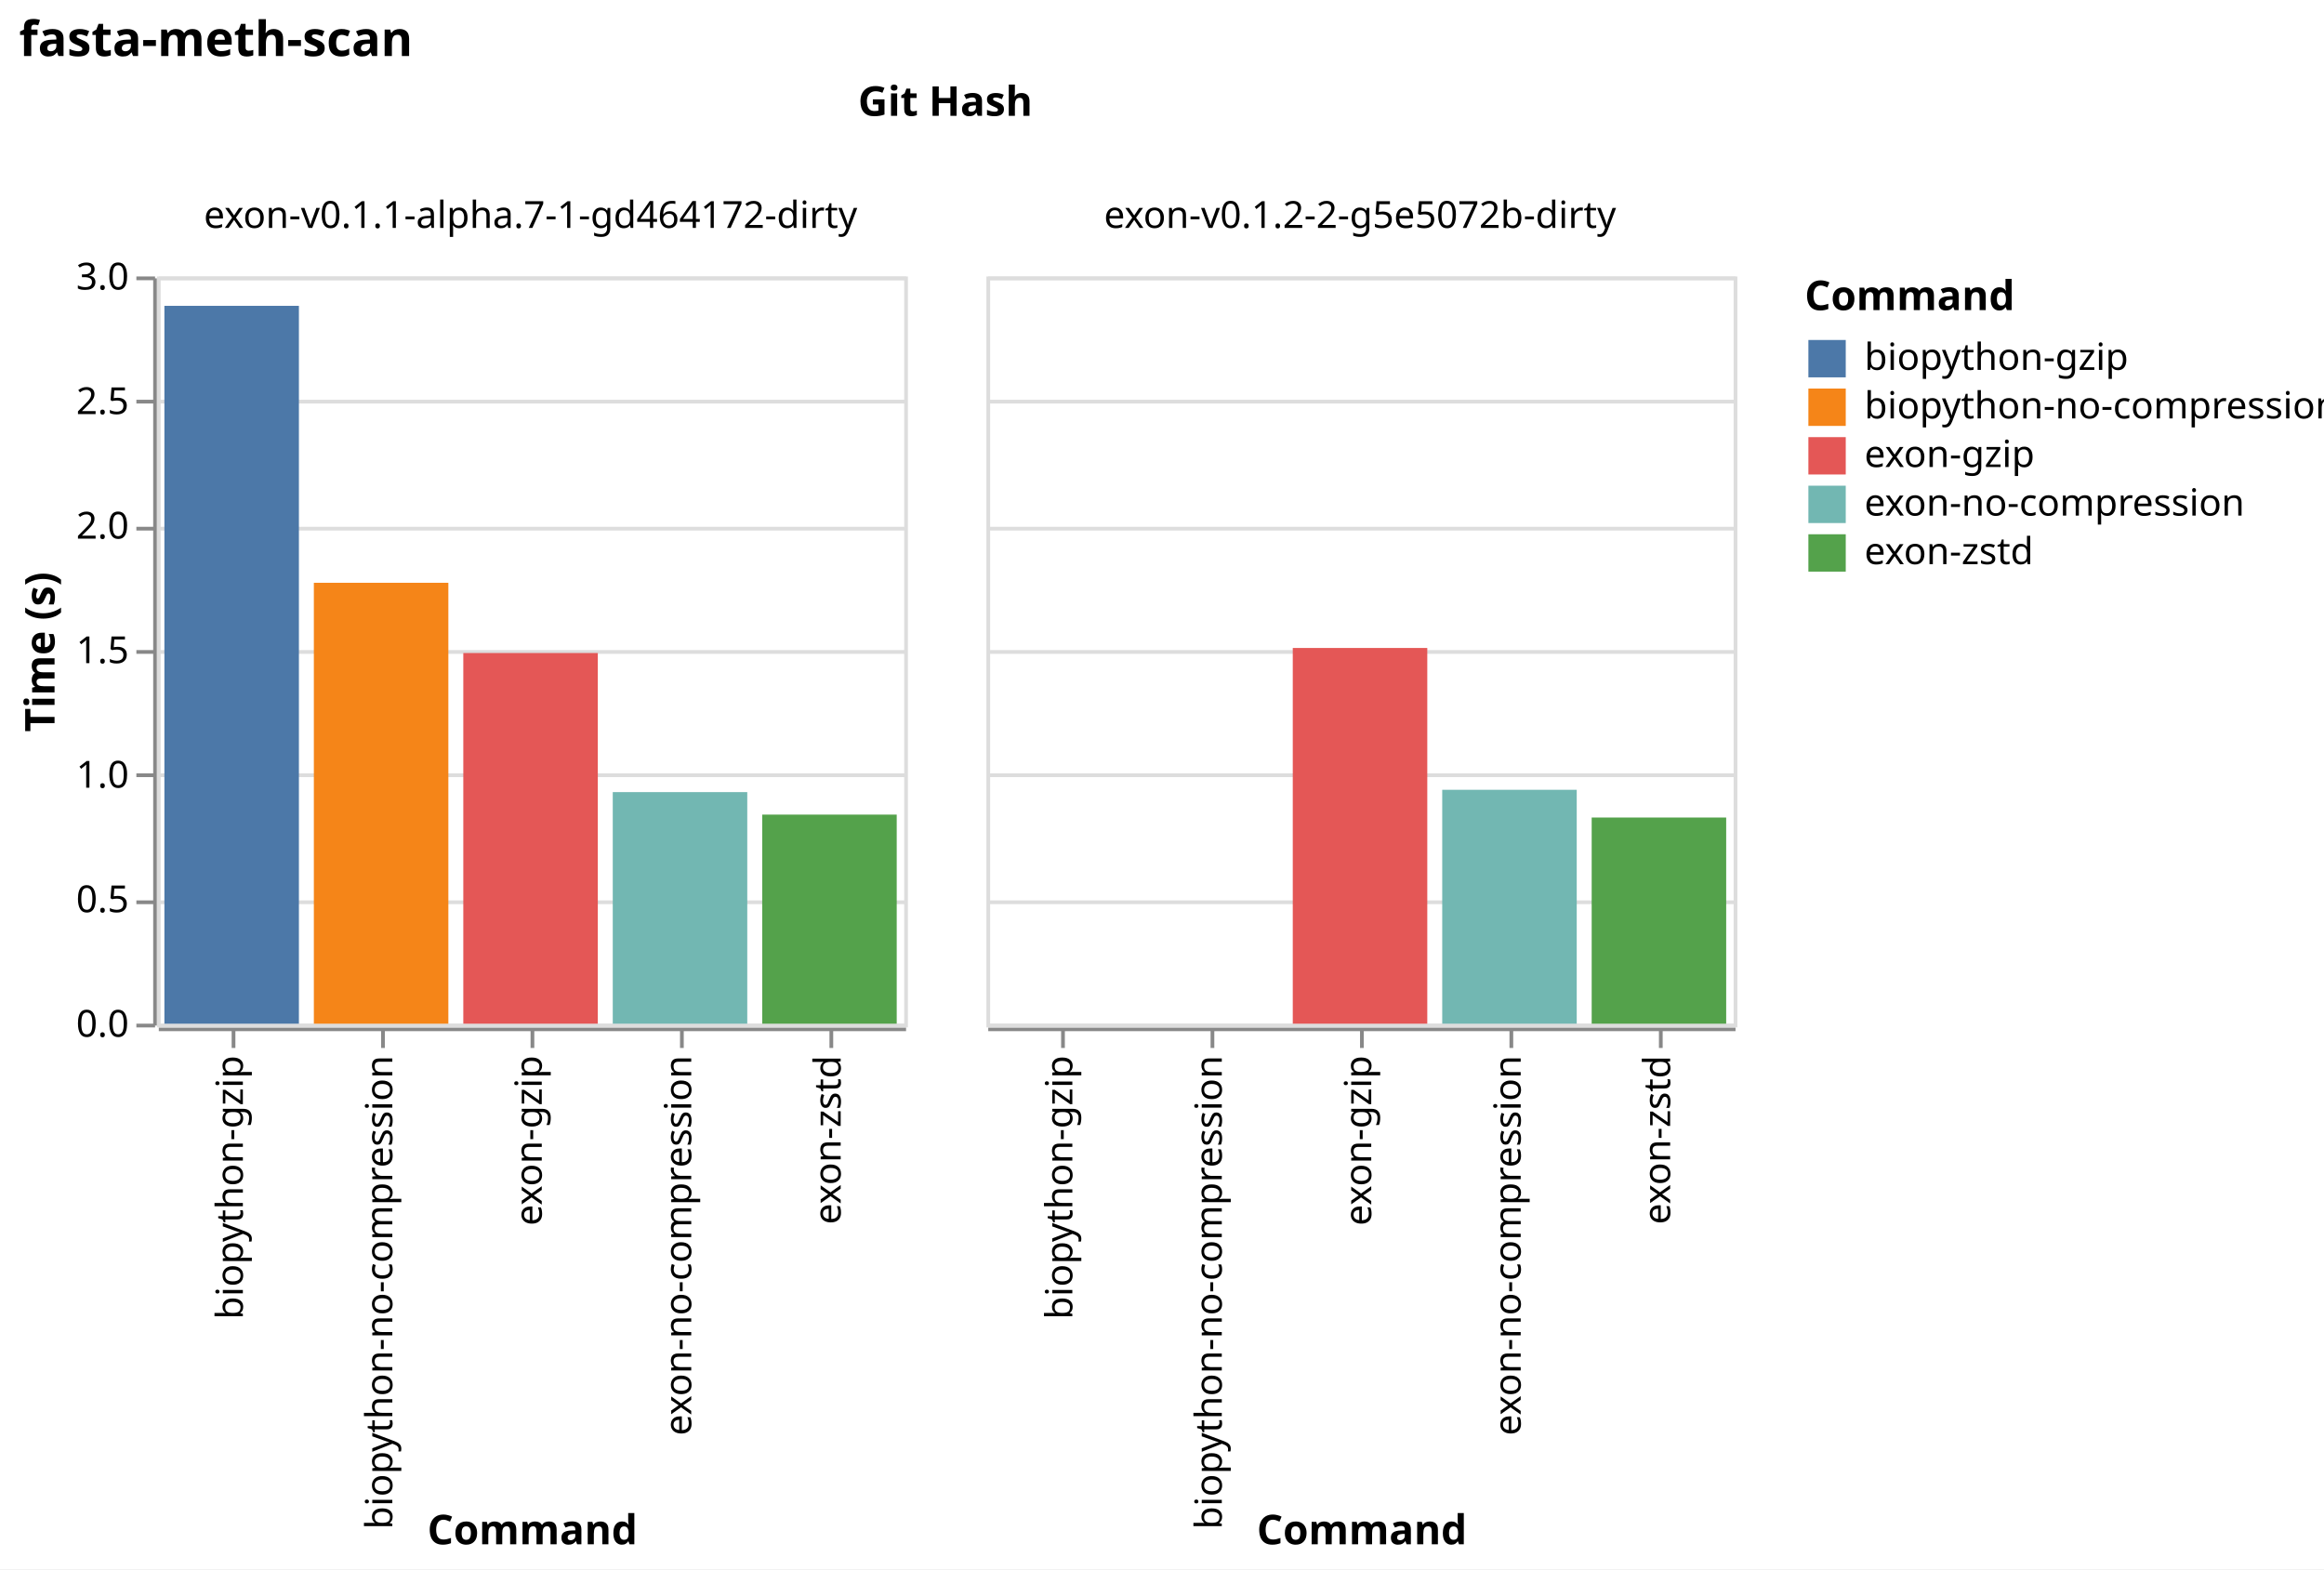
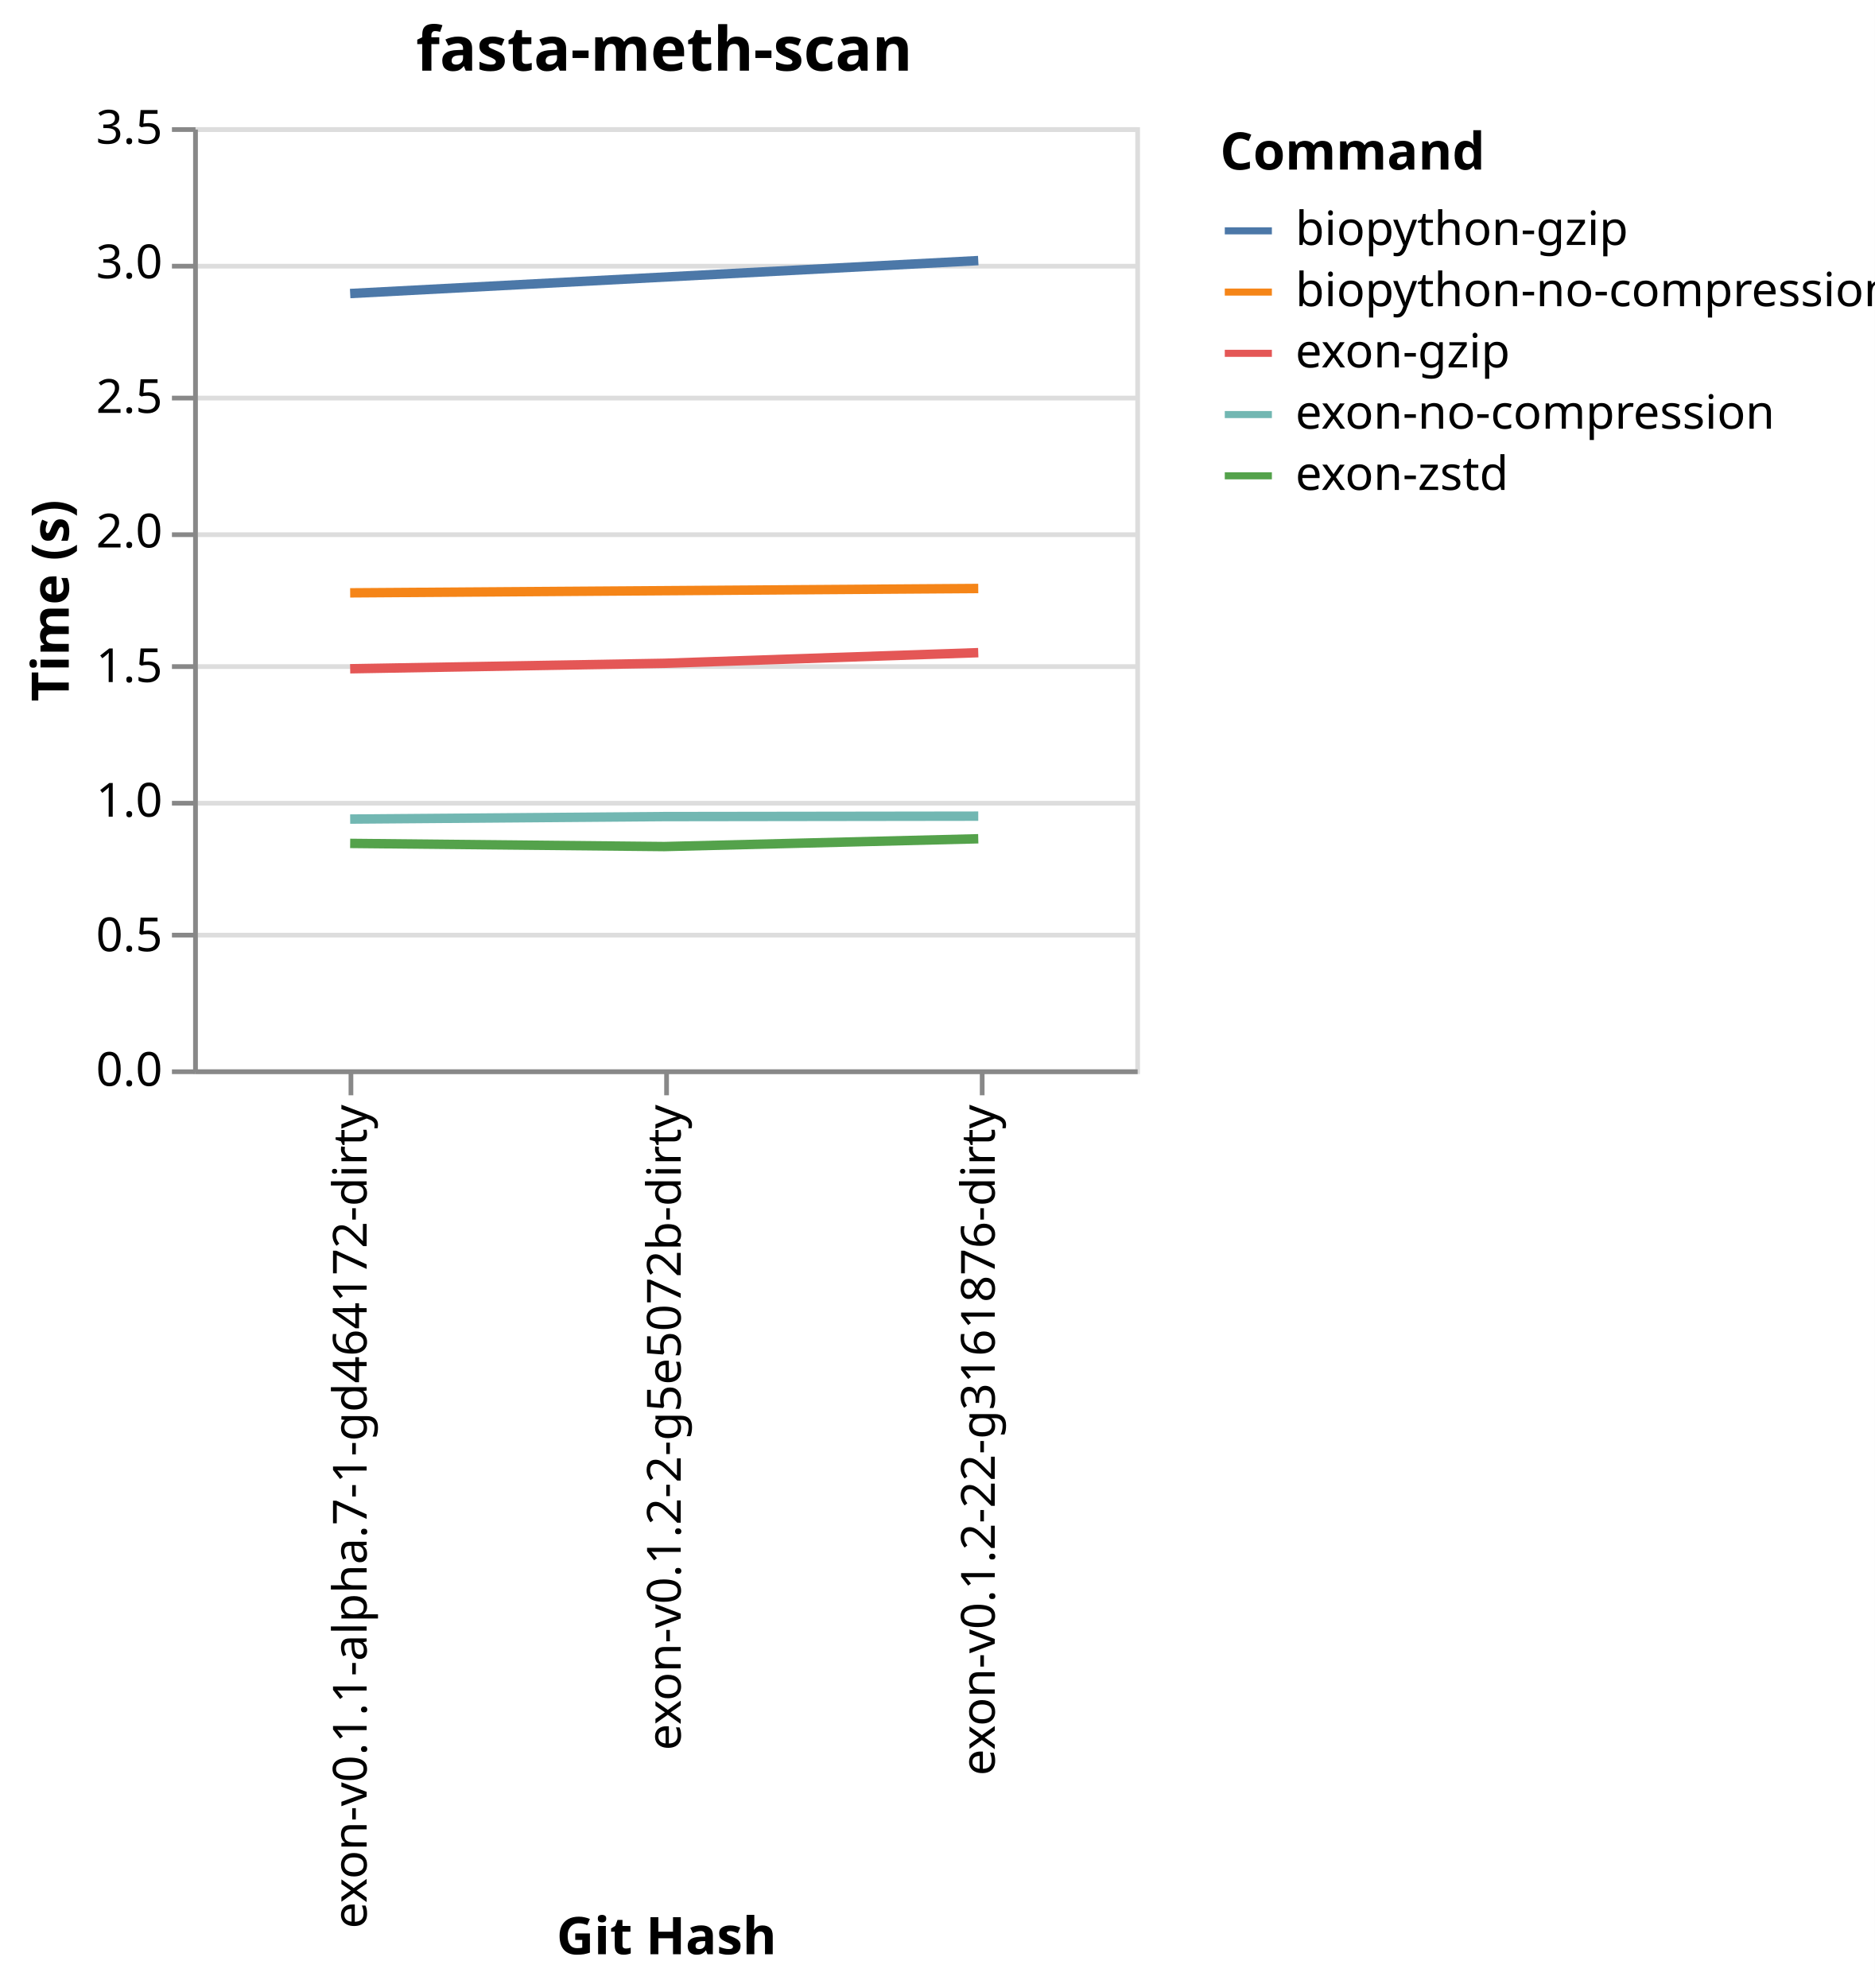
- <svg xmlns="http://www.w3.org/2000/svg" version="1.1" class="marks" width="622" height="420" viewBox="0 0 622 420">
-   <rect width="622" height="420" fill="white" />
-   <g fill="none" stroke-miterlimit="10" transform="translate(42,74)">
+ <svg xmlns="http://www.w3.org/2000/svg" version="1.1" class="marks" width="398" height="422" viewBox="0 0 398 422">
+   <rect width="398" height="422" fill="white" />
+   <g fill="none" stroke-miterlimit="10" transform="translate(41,27)">
    <g class="mark-group role-frame root" role="graphics-object" aria-roledescription="group mark container">
      <g transform="translate(0,0)">
-         <path class="background" aria-hidden="true" d="M0,0h0v0h0Z" />
+         <path class="background" aria-hidden="true" d="M0.5,0.5h200v200h-200Z" stroke="#ddd" />
        <g>
-           <g class="mark-group role-column-title column-title" role="graphics-object" aria-roledescription="group mark container">
-             <g transform="translate(211,-31)">
-               <path class="background" aria-hidden="true" d="M0,0h0v0h0Z" />
-               <g>
-                 <g class="mark-group role-title">
-                   <g transform="translate(0,-21)">
-                     <path class="background" aria-hidden="true" d="M0,0h0v0h0Z" pointer-events="none" />
-                     <g>
-                       <g class="mark-text role-title-text" role="graphics-symbol" aria-roledescription="title" aria-label="Title text 'Git Hash'" pointer-events="none">
-                         <text text-anchor="middle" transform="translate(0,9)" font-family="sans-serif" font-size="11px" font-weight="bold" fill="#000" opacity="1">Git Hash</text>
-                       </g>
-                     </g>
-                     <path class="foreground" aria-hidden="true" d="" pointer-events="none" display="none" />
-                   </g>
-                 </g>
-               </g>
-               <path class="foreground" aria-hidden="true" d="" display="none" />
-             </g>
-           </g>
-           <g class="mark-group role-row-header row_header" role="graphics-object" aria-roledescription="group mark container">
-             <g transform="translate(-1,0)">
-               <path class="background" aria-hidden="true" d="M0,0h0v200h0Z" />
-               <g>
-                 <g class="mark-group role-axis" role="graphics-symbol" aria-roledescription="axis" aria-label="Y-axis titled 'Time (s)' for a linear scale with values from 0.0 to 3.0">
-                   <g transform="translate(0.5,0.5)">
-                     <path class="background" aria-hidden="true" d="M0,0h0v0h0Z" pointer-events="none" />
-                     <g>
-                       <g class="mark-rule role-axis-tick" pointer-events="none">
-                         <line transform="translate(0,200)" x2="-5" y2="0" stroke="#888" stroke-width="1" opacity="1" />
-                         <line transform="translate(0,167)" x2="-5" y2="0" stroke="#888" stroke-width="1" opacity="1" />
-                         <line transform="translate(0,133)" x2="-5" y2="0" stroke="#888" stroke-width="1" opacity="1" />
-                         <line transform="translate(0,100)" x2="-5" y2="0" stroke="#888" stroke-width="1" opacity="1" />
-                         <line transform="translate(0,67)" x2="-5" y2="0" stroke="#888" stroke-width="1" opacity="1" />
-                         <line transform="translate(0,33)" x2="-5" y2="0" stroke="#888" stroke-width="1" opacity="1" />
-                         <line transform="translate(0,0)" x2="-5" y2="0" stroke="#888" stroke-width="1" opacity="1" />
-                       </g>
-                       <g class="mark-text role-axis-label" pointer-events="none">
-                         <text text-anchor="end" transform="translate(-7,203)" font-family="sans-serif" font-size="10px" fill="#000" opacity="1">0.0</text>
-                         <text text-anchor="end" transform="translate(-7,169.6667)" font-family="sans-serif" font-size="10px" fill="#000" opacity="1">0.5</text>
-                         <text text-anchor="end" transform="translate(-7,136.3333)" font-family="sans-serif" font-size="10px" fill="#000" opacity="1">1.0</text>
-                         <text text-anchor="end" transform="translate(-7,103)" font-family="sans-serif" font-size="10px" fill="#000" opacity="1">1.5</text>
-                         <text text-anchor="end" transform="translate(-7,69.66667)" font-family="sans-serif" font-size="10px" fill="#000" opacity="1">2.0</text>
-                         <text text-anchor="end" transform="translate(-7,36.33333)" font-family="sans-serif" font-size="10px" fill="#000" opacity="1">2.5</text>
-                         <text text-anchor="end" transform="translate(-7,3)" font-family="sans-serif" font-size="10px" fill="#000" opacity="1">3.0</text>
-                       </g>
-                       <g class="mark-rule role-axis-domain" pointer-events="none">
-                         <line transform="translate(0,200)" x2="0" y2="-200" stroke="#888" stroke-width="1" opacity="1" />
-                       </g>
-                       <g class="mark-text role-axis-title" pointer-events="none">
-                         <text text-anchor="middle" transform="translate(-24.90137,100) rotate(-90) translate(0,-2)" font-family="sans-serif" font-size="11px" font-weight="bold" fill="#000" opacity="1">Time (s)</text>
-                       </g>
-                     </g>
-                     <path class="foreground" aria-hidden="true" d="" pointer-events="none" display="none" />
-                   </g>
-                 </g>
-               </g>
-               <path class="foreground" aria-hidden="true" d="" display="none" />
-             </g>
-           </g>
-           <g class="mark-group role-column-header column_header" role="graphics-object" aria-roledescription="group mark container">
-             <g transform="translate(0,-1)">
-               <path class="background" aria-hidden="true" d="M0,0h200v0h-200Z" />
-               <g>
-                 <g class="mark-group role-title">
-                   <g transform="translate(100,-20)">
-                     <path class="background" aria-hidden="true" d="M0,0h0v0h0Z" pointer-events="none" />
-                     <g>
-                       <g class="mark-text role-title-text" role="graphics-symbol" aria-roledescription="title" aria-label="Title text 'exon-v0.1.1-alpha.7-1-gd464172-dirty'" pointer-events="none">
-                         <text text-anchor="middle" transform="translate(0,8)" font-family="sans-serif" font-size="10px" fill="#000" opacity="1">exon-v0.1.1-alpha.7-1-gd464172-dirty</text>
-                       </g>
-                     </g>
-                     <path class="foreground" aria-hidden="true" d="" pointer-events="none" display="none" />
-                   </g>
-                 </g>
-               </g>
-               <path class="foreground" aria-hidden="true" d="" display="none" />
-             </g>
-             <g transform="translate(222,-1)">
-               <path class="background" aria-hidden="true" d="M0,0h200v0h-200Z" />
-               <g>
-                 <g class="mark-group role-title">
-                   <g transform="translate(100,-20)">
-                     <path class="background" aria-hidden="true" d="M0,0h0v0h0Z" pointer-events="none" />
-                     <g>
-                       <g class="mark-text role-title-text" role="graphics-symbol" aria-roledescription="title" aria-label="Title text 'exon-v0.1.2-2-g5e5072b-dirty'" pointer-events="none">
-                         <text text-anchor="middle" transform="translate(0,8)" font-family="sans-serif" font-size="10px" fill="#000" opacity="1">exon-v0.1.2-2-g5e5072b-dirty</text>
-                       </g>
-                     </g>
-                     <path class="foreground" aria-hidden="true" d="" pointer-events="none" display="none" />
-                   </g>
-                 </g>
-               </g>
-               <path class="foreground" aria-hidden="true" d="" display="none" />
-             </g>
-           </g>
-           <g class="mark-group role-column-footer column_footer" role="graphics-object" aria-roledescription="group mark container">
-             <g transform="translate(0,201)">
-               <path class="background" aria-hidden="true" d="M0,0h200v0h-200Z" />
-               <g>
-                 <g class="mark-group role-axis" role="graphics-symbol" aria-roledescription="axis" aria-label="X-axis titled 'Command' for a discrete scale with 5 values: biopython-gzip, biopython-no-compression, exon-gzip, exon-no-compression, exon-zstd">
-                   <g transform="translate(0.5,0.5)">
-                     <path class="background" aria-hidden="true" d="M0,0h0v0h0Z" pointer-events="none" />
-                     <g>
-                       <g class="mark-rule role-axis-tick" pointer-events="none">
-                         <line transform="translate(20,0)" x2="0" y2="5" stroke="#888" stroke-width="1" opacity="1" />
-                         <line transform="translate(60,0)" x2="0" y2="5" stroke="#888" stroke-width="1" opacity="1" />
-                         <line transform="translate(100,0)" x2="0" y2="5" stroke="#888" stroke-width="1" opacity="1" />
-                         <line transform="translate(140,0)" x2="0" y2="5" stroke="#888" stroke-width="1" opacity="1" />
-                         <line transform="translate(180,0)" x2="0" y2="5" stroke="#888" stroke-width="1" opacity="1" />
-                       </g>
-                       <g class="mark-text role-axis-label" pointer-events="none">
-                         <text text-anchor="end" transform="translate(19.5,7) rotate(270) translate(0,3)" font-family="sans-serif" font-size="10px" fill="#000" opacity="1">biopython-gzip</text>
-                         <text text-anchor="end" transform="translate(59.5,7) rotate(270) translate(0,3)" font-family="sans-serif" font-size="10px" fill="#000" opacity="1">biopython-no-compression</text>
-                         <text text-anchor="end" transform="translate(99.5,7) rotate(270) translate(0,3)" font-family="sans-serif" font-size="10px" fill="#000" opacity="1">exon-gzip</text>
-                         <text text-anchor="end" transform="translate(139.5,7) rotate(270) translate(0,3)" font-family="sans-serif" font-size="10px" fill="#000" opacity="1">exon-no-compression</text>
-                         <text text-anchor="end" transform="translate(179.5,7) rotate(270) translate(0,3)" font-family="sans-serif" font-size="10px" fill="#000" opacity="1">exon-zstd</text>
-                       </g>
-                       <g class="mark-rule role-axis-domain" pointer-events="none">
-                         <line transform="translate(0,0)" x2="200" y2="0" stroke="#888" stroke-width="1" opacity="1" />
-                       </g>
-                       <g class="mark-text role-axis-title" pointer-events="none">
-                         <text text-anchor="middle" transform="translate(100,137.8418)" font-family="sans-serif" font-size="11px" font-weight="bold" fill="#000" opacity="1">Command</text>
-                       </g>
-                     </g>
-                     <path class="foreground" aria-hidden="true" d="" pointer-events="none" display="none" />
-                   </g>
-                 </g>
-               </g>
-               <path class="foreground" aria-hidden="true" d="" display="none" />
-             </g>
-             <g transform="translate(222,201)">
-               <path class="background" aria-hidden="true" d="M0,0h200v0h-200Z" />
-               <g>
-                 <g class="mark-group role-axis" role="graphics-symbol" aria-roledescription="axis" aria-label="X-axis titled 'Command' for a discrete scale with 5 values: biopython-gzip, biopython-no-compression, exon-gzip, exon-no-compression, exon-zstd">
-                   <g transform="translate(0.5,0.5)">
-                     <path class="background" aria-hidden="true" d="M0,0h0v0h0Z" pointer-events="none" />
-                     <g>
-                       <g class="mark-rule role-axis-tick" pointer-events="none">
-                         <line transform="translate(20,0)" x2="0" y2="5" stroke="#888" stroke-width="1" opacity="1" />
-                         <line transform="translate(60,0)" x2="0" y2="5" stroke="#888" stroke-width="1" opacity="1" />
-                         <line transform="translate(100,0)" x2="0" y2="5" stroke="#888" stroke-width="1" opacity="1" />
-                         <line transform="translate(140,0)" x2="0" y2="5" stroke="#888" stroke-width="1" opacity="1" />
-                         <line transform="translate(180,0)" x2="0" y2="5" stroke="#888" stroke-width="1" opacity="1" />
-                       </g>
-                       <g class="mark-text role-axis-label" pointer-events="none">
-                         <text text-anchor="end" transform="translate(19.5,7) rotate(270) translate(0,3)" font-family="sans-serif" font-size="10px" fill="#000" opacity="1">biopython-gzip</text>
-                         <text text-anchor="end" transform="translate(59.5,7) rotate(270) translate(0,3)" font-family="sans-serif" font-size="10px" fill="#000" opacity="1">biopython-no-compression</text>
-                         <text text-anchor="end" transform="translate(99.5,7) rotate(270) translate(0,3)" font-family="sans-serif" font-size="10px" fill="#000" opacity="1">exon-gzip</text>
-                         <text text-anchor="end" transform="translate(139.5,7) rotate(270) translate(0,3)" font-family="sans-serif" font-size="10px" fill="#000" opacity="1">exon-no-compression</text>
-                         <text text-anchor="end" transform="translate(179.5,7) rotate(270) translate(0,3)" font-family="sans-serif" font-size="10px" fill="#000" opacity="1">exon-zstd</text>
-                       </g>
-                       <g class="mark-rule role-axis-domain" pointer-events="none">
-                         <line transform="translate(0,0)" x2="200" y2="0" stroke="#888" stroke-width="1" opacity="1" />
-                       </g>
-                       <g class="mark-text role-axis-title" pointer-events="none">
-                         <text text-anchor="middle" transform="translate(100,137.8418)" font-family="sans-serif" font-size="11px" font-weight="bold" fill="#000" opacity="1">Command</text>
-                       </g>
-                     </g>
-                     <path class="foreground" aria-hidden="true" d="" pointer-events="none" display="none" />
-                   </g>
-                 </g>
-               </g>
-               <path class="foreground" aria-hidden="true" d="" display="none" />
-             </g>
-           </g>
-           <g class="mark-group role-scope cell" role="graphics-object" aria-roledescription="group mark container">
-             <g transform="translate(0,0)">
-               <path class="background" aria-hidden="true" d="M0.5,0.5h200v200h-200Z" stroke="#ddd" />
-               <g>
-                 <g class="mark-group role-axis" aria-hidden="true">
-                   <g transform="translate(0.5,0.5)">
-                     <path class="background" aria-hidden="true" d="M0,0h0v0h0Z" pointer-events="none" />
-                     <g>
-                       <g class="mark-rule role-axis-grid" pointer-events="none">
-                         <line transform="translate(0,200)" x2="200" y2="0" stroke="#ddd" stroke-width="1" opacity="1" />
-                         <line transform="translate(0,167)" x2="200" y2="0" stroke="#ddd" stroke-width="1" opacity="1" />
-                         <line transform="translate(0,133)" x2="200" y2="0" stroke="#ddd" stroke-width="1" opacity="1" />
-                         <line transform="translate(0,100)" x2="200" y2="0" stroke="#ddd" stroke-width="1" opacity="1" />
-                         <line transform="translate(0,67)" x2="200" y2="0" stroke="#ddd" stroke-width="1" opacity="1" />
-                         <line transform="translate(0,33)" x2="200" y2="0" stroke="#ddd" stroke-width="1" opacity="1" />
-                         <line transform="translate(0,0)" x2="200" y2="0" stroke="#ddd" stroke-width="1" opacity="1" />
-                       </g>
-                     </g>
-                     <path class="foreground" aria-hidden="true" d="" pointer-events="none" display="none" />
-                   </g>
-                 </g>
-                 <g class="mark-rect role-mark child_marks" role="graphics-object" aria-roledescription="rect mark container">
-                   <path aria-label="Command: exon-gzip; Time (s): 1.4881599948" role="graphics-symbol" aria-roledescription="bar" d="M82,100.789h36v99.211h-36Z" fill="#e45756" />
-                   <path aria-label="Command: exon-zstd; Time (s): 0.839464345" role="graphics-symbol" aria-roledescription="bar" d="M162,144.036h36v55.964h-36Z" fill="#54a24b" />
-                   <path aria-label="Command: exon-no-compression; Time (s): 0.9297865116" role="graphics-symbol" aria-roledescription="bar" d="M122,138.014h36v61.986h-36Z" fill="#72b7b2" />
-                   <path aria-label="Command: biopython-gzip; Time (s): 2.8820973032" role="graphics-symbol" aria-roledescription="bar" d="M2,7.86h36v192.14h-36Z" fill="#4c78a8" />
-                   <path aria-label="Command: biopython-no-compression; Time (s): 1.7701729284" role="graphics-symbol" aria-roledescription="bar" d="M42,81.988h36v118.012h-36Z" fill="#f58518" />
-                 </g>
-               </g>
-               <path class="foreground" aria-hidden="true" d="" display="none" />
-             </g>
-             <g transform="translate(222,0)">
-               <path class="background" aria-hidden="true" d="M0.5,0.5h200v200h-200Z" stroke="#ddd" />
-               <g>
-                 <g class="mark-group role-axis" aria-hidden="true">
-                   <g transform="translate(0.5,0.5)">
-                     <path class="background" aria-hidden="true" d="M0,0h0v0h0Z" pointer-events="none" />
-                     <g>
-                       <g class="mark-rule role-axis-grid" pointer-events="none">
-                         <line transform="translate(0,200)" x2="200" y2="0" stroke="#ddd" stroke-width="1" opacity="1" />
-                         <line transform="translate(0,167)" x2="200" y2="0" stroke="#ddd" stroke-width="1" opacity="1" />
-                         <line transform="translate(0,133)" x2="200" y2="0" stroke="#ddd" stroke-width="1" opacity="1" />
-                         <line transform="translate(0,100)" x2="200" y2="0" stroke="#ddd" stroke-width="1" opacity="1" />
-                         <line transform="translate(0,67)" x2="200" y2="0" stroke="#ddd" stroke-width="1" opacity="1" />
-                         <line transform="translate(0,33)" x2="200" y2="0" stroke="#ddd" stroke-width="1" opacity="1" />
-                         <line transform="translate(0,0)" x2="200" y2="0" stroke="#ddd" stroke-width="1" opacity="1" />
-                       </g>
-                     </g>
-                     <path class="foreground" aria-hidden="true" d="" pointer-events="none" display="none" />
-                   </g>
-                 </g>
-                 <g class="mark-rect role-mark child_marks" role="graphics-object" aria-roledescription="rect mark container">
-                   <path aria-label="Command: exon-gzip; Time (s): 1.5084745635" role="graphics-symbol" aria-roledescription="bar" d="M82,99.435h36v100.565h-36Z" fill="#e45756" />
-                   <path aria-label="Command: exon-zstd; Time (s): 0.8277219799" role="graphics-symbol" aria-roledescription="bar" d="M162,144.819h36v55.181h-36Z" fill="#54a24b" />
-                   <path aria-label="Command: exon-no-compression; Time (s): 0.9390903555" role="graphics-symbol" aria-roledescription="bar" d="M122,137.394h36v62.606h-36Z" fill="#72b7b2" />
-                 </g>
-               </g>
-               <path class="foreground" aria-hidden="true" d="" display="none" />
-             </g>
-           </g>
-           <g class="mark-group role-legend" role="graphics-symbol" aria-roledescription="legend" aria-label="Symbol legend titled 'Command' for fill color with 5 values: biopython-gzip, biopython-no-compression, exon-gzip, exon-no-compression, exon-zstd">
-             <g transform="translate(441,0)">
+           <g class="mark-group role-axis" aria-hidden="true">
+             <g transform="translate(0.5,0.5)">
+               <path class="background" aria-hidden="true" d="M0,0h0v0h0Z" pointer-events="none" />
+               <g>
+                 <g class="mark-rule role-axis-grid" pointer-events="none">
+                   <line transform="translate(0,200)" x2="200" y2="0" stroke="#ddd" stroke-width="1" opacity="1" />
+                   <line transform="translate(0,171)" x2="200" y2="0" stroke="#ddd" stroke-width="1" opacity="1" />
+                   <line transform="translate(0,143)" x2="200" y2="0" stroke="#ddd" stroke-width="1" opacity="1" />
+                   <line transform="translate(0,114)" x2="200" y2="0" stroke="#ddd" stroke-width="1" opacity="1" />
+                   <line transform="translate(0,86)" x2="200" y2="0" stroke="#ddd" stroke-width="1" opacity="1" />
+                   <line transform="translate(0,57)" x2="200" y2="0" stroke="#ddd" stroke-width="1" opacity="1" />
+                   <line transform="translate(0,29)" x2="200" y2="0" stroke="#ddd" stroke-width="1" opacity="1" />
+                   <line transform="translate(0,0)" x2="200" y2="0" stroke="#ddd" stroke-width="1" opacity="1" />
+                 </g>
+               </g>
+               <path class="foreground" aria-hidden="true" d="" pointer-events="none" display="none" />
+             </g>
+           </g>
+           <g class="mark-group role-axis" role="graphics-symbol" aria-roledescription="axis" aria-label="X-axis titled 'Git Hash' for a discrete scale with 3 values: exon-v0.1.1-alpha.7-1-gd464172-dirty, exon-v0.1.2-2-g5e5072b-dirty, exon-v0.1.2-22-g3161876-dirty">
+             <g transform="translate(0.5,200.5)">
+               <path class="background" aria-hidden="true" d="M0,0h0v0h0Z" pointer-events="none" />
+               <g>
+                 <g class="mark-rule role-axis-tick" pointer-events="none">
+                   <line transform="translate(33,0)" x2="0" y2="5" stroke="#888" stroke-width="1" opacity="1" />
+                   <line transform="translate(100,0)" x2="0" y2="5" stroke="#888" stroke-width="1" opacity="1" />
+                   <line transform="translate(167,0)" x2="0" y2="5" stroke="#888" stroke-width="1" opacity="1" />
+                 </g>
+                 <g class="mark-text role-axis-label" pointer-events="none">
+                   <text text-anchor="end" transform="translate(33.33333,7) rotate(270) translate(0,3)" font-family="sans-serif" font-size="10px" fill="#000" opacity="1">exon-v0.1.1-alpha.7-1-gd464172-dirty</text>
+                   <text text-anchor="end" transform="translate(100,7) rotate(270) translate(0,3)" font-family="sans-serif" font-size="10px" fill="#000" opacity="1">exon-v0.1.2-2-g5e5072b-dirty</text>
+                   <text text-anchor="end" transform="translate(166.6667,7) rotate(270) translate(0,3)" font-family="sans-serif" font-size="10px" fill="#000" opacity="1">exon-v0.1.2-22-g3161876-dirty</text>
+                 </g>
+                 <g class="mark-rule role-axis-domain" pointer-events="none">
+                   <line transform="translate(0,0)" x2="200" y2="0" stroke="#888" stroke-width="1" opacity="1" />
+                 </g>
+                 <g class="mark-text role-axis-title" pointer-events="none">
+                   <text text-anchor="middle" transform="translate(100,187.3291)" font-family="sans-serif" font-size="11px" font-weight="bold" fill="#000" opacity="1">Git Hash</text>
+                 </g>
+               </g>
+               <path class="foreground" aria-hidden="true" d="" pointer-events="none" display="none" />
+             </g>
+           </g>
+           <g class="mark-group role-axis" role="graphics-symbol" aria-roledescription="axis" aria-label="Y-axis titled 'Time (s)' for a linear scale with values from 0.0 to 3.5">
+             <g transform="translate(0.5,0.5)">
+               <path class="background" aria-hidden="true" d="M0,0h0v0h0Z" pointer-events="none" />
+               <g>
+                 <g class="mark-rule role-axis-tick" pointer-events="none">
+                   <line transform="translate(0,200)" x2="-5" y2="0" stroke="#888" stroke-width="1" opacity="1" />
+                   <line transform="translate(0,171)" x2="-5" y2="0" stroke="#888" stroke-width="1" opacity="1" />
+                   <line transform="translate(0,143)" x2="-5" y2="0" stroke="#888" stroke-width="1" opacity="1" />
+                   <line transform="translate(0,114)" x2="-5" y2="0" stroke="#888" stroke-width="1" opacity="1" />
+                   <line transform="translate(0,86)" x2="-5" y2="0" stroke="#888" stroke-width="1" opacity="1" />
+                   <line transform="translate(0,57)" x2="-5" y2="0" stroke="#888" stroke-width="1" opacity="1" />
+                   <line transform="translate(0,29)" x2="-5" y2="0" stroke="#888" stroke-width="1" opacity="1" />
+                   <line transform="translate(0,0)" x2="-5" y2="0" stroke="#888" stroke-width="1" opacity="1" />
+                 </g>
+                 <g class="mark-text role-axis-label" pointer-events="none">
+                   <text text-anchor="end" transform="translate(-7,203)" font-family="sans-serif" font-size="10px" fill="#000" opacity="1">0.0</text>
+                   <text text-anchor="end" transform="translate(-7,174.4286)" font-family="sans-serif" font-size="10px" fill="#000" opacity="1">0.5</text>
+                   <text text-anchor="end" transform="translate(-7,145.8571)" font-family="sans-serif" font-size="10px" fill="#000" opacity="1">1.0</text>
+                   <text text-anchor="end" transform="translate(-7,117.2857)" font-family="sans-serif" font-size="10px" fill="#000" opacity="1">1.5</text>
+                   <text text-anchor="end" transform="translate(-7,88.71429)" font-family="sans-serif" font-size="10px" fill="#000" opacity="1">2.0</text>
+                   <text text-anchor="end" transform="translate(-7,60.14286)" font-family="sans-serif" font-size="10px" fill="#000" opacity="1">2.5</text>
+                   <text text-anchor="end" transform="translate(-7,31.57143)" font-family="sans-serif" font-size="10px" fill="#000" opacity="1">3.0</text>
+                   <text text-anchor="end" transform="translate(-7,3)" font-family="sans-serif" font-size="10px" fill="#000" opacity="1">3.5</text>
+                 </g>
+                 <g class="mark-rule role-axis-domain" pointer-events="none">
+                   <line transform="translate(0,200)" x2="0" y2="-200" stroke="#888" stroke-width="1" opacity="1" />
+                 </g>
+                 <g class="mark-text role-axis-title" pointer-events="none">
+                   <text text-anchor="middle" transform="translate(-24.90137,100) rotate(-90) translate(0,-2)" font-family="sans-serif" font-size="11px" font-weight="bold" fill="#000" opacity="1">Time (s)</text>
+                 </g>
+               </g>
+               <path class="foreground" aria-hidden="true" d="" pointer-events="none" display="none" />
+             </g>
+           </g>
+           <g class="mark-group role-scope pathgroup" role="graphics-object" aria-roledescription="group mark container">
+             <g transform="translate(0,0)">
+               <path class="background" aria-hidden="true" d="M0,0h200v200h-200Z" />
+               <g>
+                 <g class="mark-line role-mark marks" role="graphics-object" aria-roledescription="line mark container">
+                   <path aria-label="Git Hash: exon-v0.1.1-alpha.7-1-gd464172-dirty; Time (s): 1.4881599948; Command: exon-gzip" role="graphics-symbol" aria-roledescription="line mark" d="M33.333,114.962L100,113.801L166.667,111.542" stroke="#e45756" stroke-width="2" />
+                 </g>
+               </g>
+               <path class="foreground" aria-hidden="true" d="" display="none" />
+             </g>
+             <g transform="translate(0,0)">
+               <path class="background" aria-hidden="true" d="M0,0h200v200h-200Z" />
+               <g>
+                 <g class="mark-line role-mark marks" role="graphics-object" aria-roledescription="line mark container">
+                   <path aria-label="Git Hash: exon-v0.1.1-alpha.7-1-gd464172-dirty; Time (s): 0.839464345; Command: exon-zstd" role="graphics-symbol" aria-roledescription="line mark" d="M33.333,152.031L100,152.702L166.667,151.048" stroke="#54a24b" stroke-width="2" />
+                 </g>
+               </g>
+               <path class="foreground" aria-hidden="true" d="" display="none" />
+             </g>
+             <g transform="translate(0,0)">
+               <path class="background" aria-hidden="true" d="M0,0h200v200h-200Z" />
+               <g>
+                 <g class="mark-line role-mark marks" role="graphics-object" aria-roledescription="line mark container">
+                   <path aria-label="Git Hash: exon-v0.1.1-alpha.7-1-gd464172-dirty; Time (s): 0.9297865116; Command: exon-no-compression" role="graphics-symbol" aria-roledescription="line mark" d="M33.333,146.869L100,146.338L166.667,146.248" stroke="#72b7b2" stroke-width="2" />
+                 </g>
+               </g>
+               <path class="foreground" aria-hidden="true" d="" display="none" />
+             </g>
+             <g transform="translate(0,0)">
+               <path class="background" aria-hidden="true" d="M0,0h200v200h-200Z" />
+               <g>
+                 <g class="mark-line role-mark marks" role="graphics-object" aria-roledescription="line mark container">
+                   <path aria-label="Git Hash: exon-v0.1.1-alpha.7-1-gd464172-dirty; Time (s): 2.8820973032; Command: biopython-gzip" role="graphics-symbol" aria-roledescription="line mark" d="M33.333,35.309L166.667,28.314" stroke="#4c78a8" stroke-width="2" />
+                 </g>
+               </g>
+               <path class="foreground" aria-hidden="true" d="" display="none" />
+             </g>
+             <g transform="translate(0,0)">
+               <path class="background" aria-hidden="true" d="M0,0h200v200h-200Z" />
+               <g>
+                 <g class="mark-line role-mark marks" role="graphics-object" aria-roledescription="line mark container">
+                   <path aria-label="Git Hash: exon-v0.1.1-alpha.7-1-gd464172-dirty; Time (s): 1.7701729284; Command: biopython-no-compression" role="graphics-symbol" aria-roledescription="line mark" d="M33.333,98.847L166.667,97.919" stroke="#f58518" stroke-width="2" />
+                 </g>
+               </g>
+               <path class="foreground" aria-hidden="true" d="" display="none" />
+             </g>
+           </g>
+           <g class="mark-group role-legend" role="graphics-symbol" aria-roledescription="legend" aria-label="Symbol legend titled 'Command' for stroke color with 5 values: biopython-gzip, biopython-no-compression, exon-gzip, exon-no-compression, exon-zstd">
+             <g transform="translate(218,0)">
              <path class="background" aria-hidden="true" d="M0,0h134v79h-134Z" pointer-events="none" />
              <g>
                <g class="mark-group role-legend-entry">
                  <g transform="translate(0,16)">
                    <path class="background" aria-hidden="true" d="M0,0h0v0h0Z" pointer-events="none" />
                    <g>
                      <g class="mark-group role-scope" role="graphics-object" aria-roledescription="group mark container">
                        <g transform="translate(0,0)">
                          <path class="background" aria-hidden="true" d="M0,0h133.842v11h-133.842Z" pointer-events="none" opacity="1" />
                          <g>
                            <g class="mark-symbol role-legend-symbol" pointer-events="none">
-                               <path transform="translate(6,6)" d="M-5,-5h10v10h-10Z" fill="#4c78a8" stroke-width="1.5" opacity="1" />
+                               <path transform="translate(6,6)" d="M-5,0L5,0" stroke="#4c78a8" stroke-width="1.5" opacity="1" />
                            </g>
                            <g class="mark-text role-legend-label" pointer-events="none">
                              <text text-anchor="start" transform="translate(16,9)" font-family="sans-serif" font-size="10px" fill="#000" opacity="1">biopython-gzip</text>
                            </g>
                          </g>
                          <path class="foreground" aria-hidden="true" d="" pointer-events="none" display="none" />
                        </g>
                        <g transform="translate(0,13)">
                          <path class="background" aria-hidden="true" d="M0,0h133.842v11h-133.842Z" pointer-events="none" opacity="1" />
                          <g>
                            <g class="mark-symbol role-legend-symbol" pointer-events="none">
-                               <path transform="translate(6,6)" d="M-5,-5h10v10h-10Z" fill="#f58518" stroke-width="1.5" opacity="1" />
+                               <path transform="translate(6,6)" d="M-5,0L5,0" stroke="#f58518" stroke-width="1.5" opacity="1" />
                            </g>
                            <g class="mark-text role-legend-label" pointer-events="none">
                              <text text-anchor="start" transform="translate(16,9)" font-family="sans-serif" font-size="10px" fill="#000" opacity="1">biopython-no-compression</text>
                            </g>
                          </g>
                          <path class="foreground" aria-hidden="true" d="" pointer-events="none" display="none" />
                        </g>
                        <g transform="translate(0,26)">
                          <path class="background" aria-hidden="true" d="M0,0h133.842v11h-133.842Z" pointer-events="none" opacity="1" />
                          <g>
                            <g class="mark-symbol role-legend-symbol" pointer-events="none">
-                               <path transform="translate(6,6)" d="M-5,-5h10v10h-10Z" fill="#e45756" stroke-width="1.5" opacity="1" />
+                               <path transform="translate(6,6)" d="M-5,0L5,0" stroke="#e45756" stroke-width="1.5" opacity="1" />
                            </g>
                            <g class="mark-text role-legend-label" pointer-events="none">
                              <text text-anchor="start" transform="translate(16,9)" font-family="sans-serif" font-size="10px" fill="#000" opacity="1">exon-gzip</text>
                            </g>
                          </g>
                          <path class="foreground" aria-hidden="true" d="" pointer-events="none" display="none" />
                        </g>
                        <g transform="translate(0,39)">
                          <path class="background" aria-hidden="true" d="M0,0h133.842v11h-133.842Z" pointer-events="none" opacity="1" />
                          <g>
                            <g class="mark-symbol role-legend-symbol" pointer-events="none">
-                               <path transform="translate(6,6)" d="M-5,-5h10v10h-10Z" fill="#72b7b2" stroke-width="1.5" opacity="1" />
+                               <path transform="translate(6,6)" d="M-5,0L5,0" stroke="#72b7b2" stroke-width="1.5" opacity="1" />
                            </g>
                            <g class="mark-text role-legend-label" pointer-events="none">
                              <text text-anchor="start" transform="translate(16,9)" font-family="sans-serif" font-size="10px" fill="#000" opacity="1">exon-no-compression</text>
                            </g>
                          </g>
                          <path class="foreground" aria-hidden="true" d="" pointer-events="none" display="none" />
                        </g>
                        <g transform="translate(0,52)">
                          <path class="background" aria-hidden="true" d="M0,0h133.842v11h-133.842Z" pointer-events="none" opacity="1" />
                          <g>
                            <g class="mark-symbol role-legend-symbol" pointer-events="none">
-                               <path transform="translate(6,6)" d="M-5,-5h10v10h-10Z" fill="#54a24b" stroke-width="1.5" opacity="1" />
+                               <path transform="translate(6,6)" d="M-5,0L5,0" stroke="#54a24b" stroke-width="1.5" opacity="1" />
                            </g>
                            <g class="mark-text role-legend-label" pointer-events="none">
                              <text text-anchor="start" transform="translate(16,9)" font-family="sans-serif" font-size="10px" fill="#000" opacity="1">exon-zstd</text>
                            </g>
                          </g>
                          <path class="foreground" aria-hidden="true" d="" pointer-events="none" display="none" />
                        </g>
                      </g>
                    </g>
                    <path class="foreground" aria-hidden="true" d="" pointer-events="none" display="none" />
                  </g>
                </g>
                <g class="mark-text role-legend-title" pointer-events="none">
                  <text text-anchor="start" transform="translate(0,9)" font-family="sans-serif" font-size="11px" font-weight="bold" fill="#000" opacity="1">Command</text>
                </g>
              </g>
              <path class="foreground" aria-hidden="true" d="" pointer-events="none" display="none" />
            </g>
          </g>
          <g class="mark-group role-title">
-             <g transform="translate(-36.90137,-69)">
+             <g transform="translate(100,-22)">
              <path class="background" aria-hidden="true" d="M0,0h0v0h0Z" pointer-events="none" />
              <g>
                <g class="mark-text role-title-text" role="graphics-symbol" aria-roledescription="title" aria-label="Title text 'fasta-meth-scan'" pointer-events="none">
-                   <text text-anchor="start" transform="translate(0,10)" font-family="sans-serif" font-size="13px" font-weight="bold" fill="#000" opacity="1">fasta-meth-scan</text>
+                   <text text-anchor="middle" transform="translate(0,10)" font-family="sans-serif" font-size="13px" font-weight="bold" fill="#000" opacity="1">fasta-meth-scan</text>
                </g>
              </g>
              <path class="foreground" aria-hidden="true" d="" pointer-events="none" display="none" />
            </g>
          </g>
        </g>
        <path class="foreground" aria-hidden="true" d="" display="none" />
      </g>
    </g>
  </g>
</svg>
